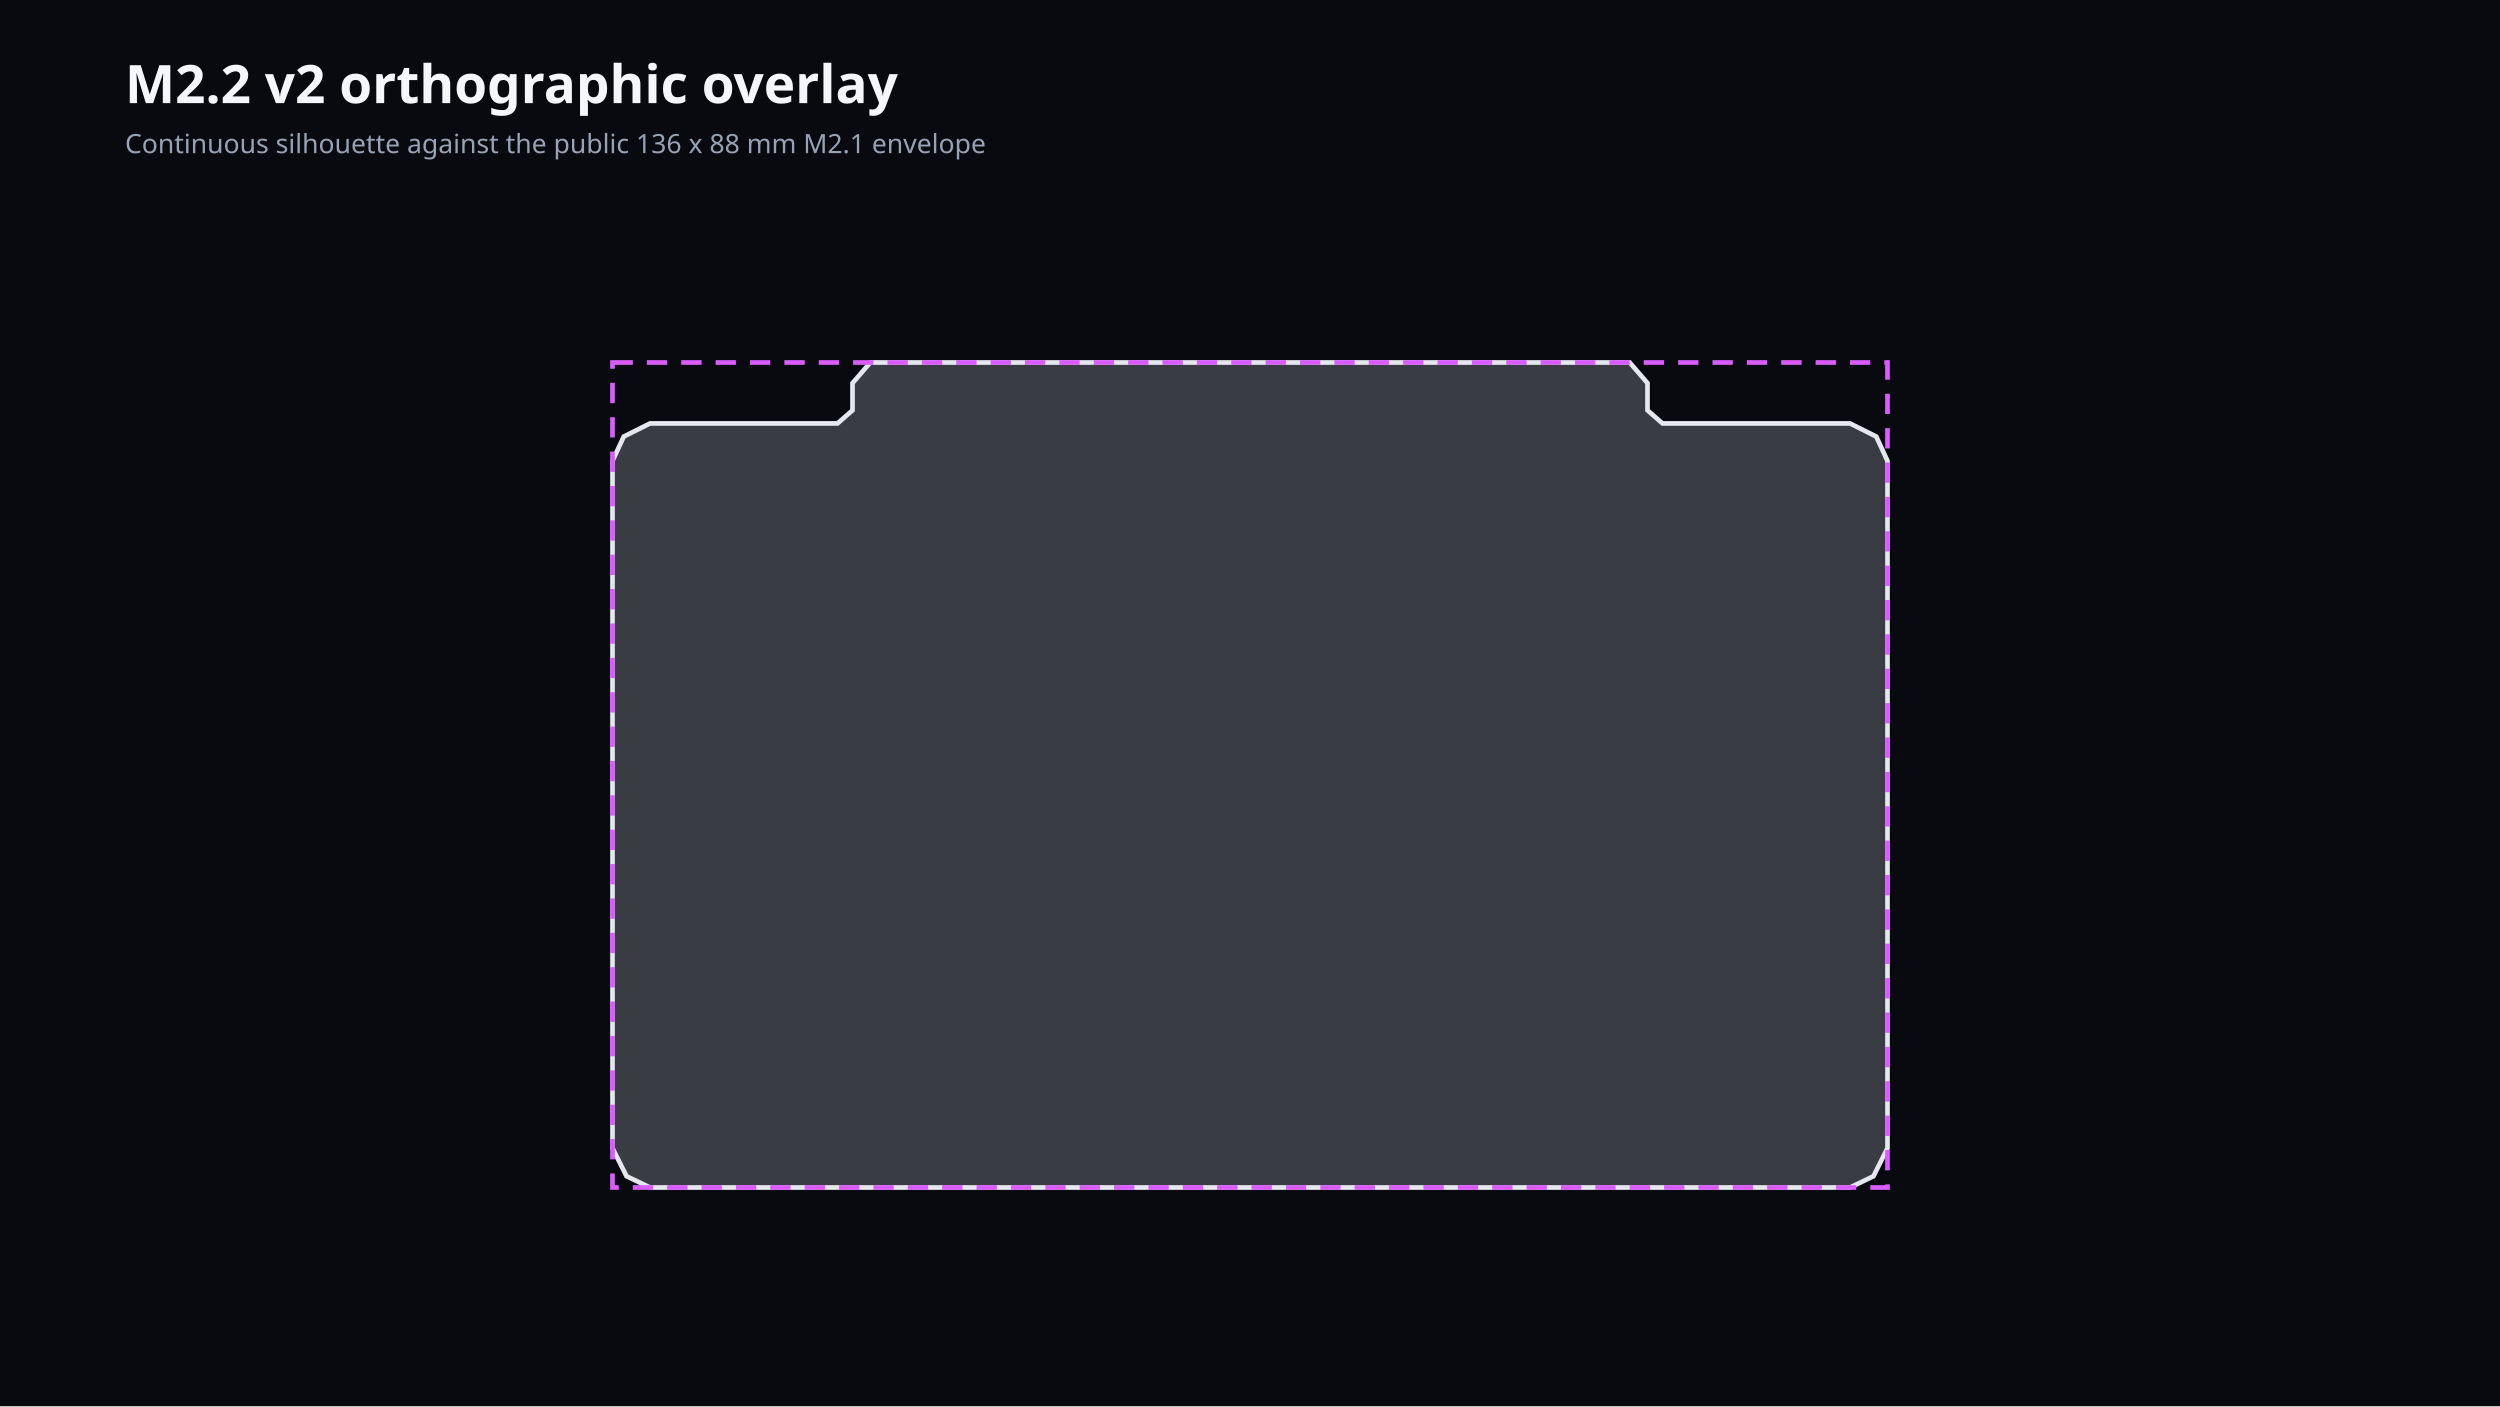
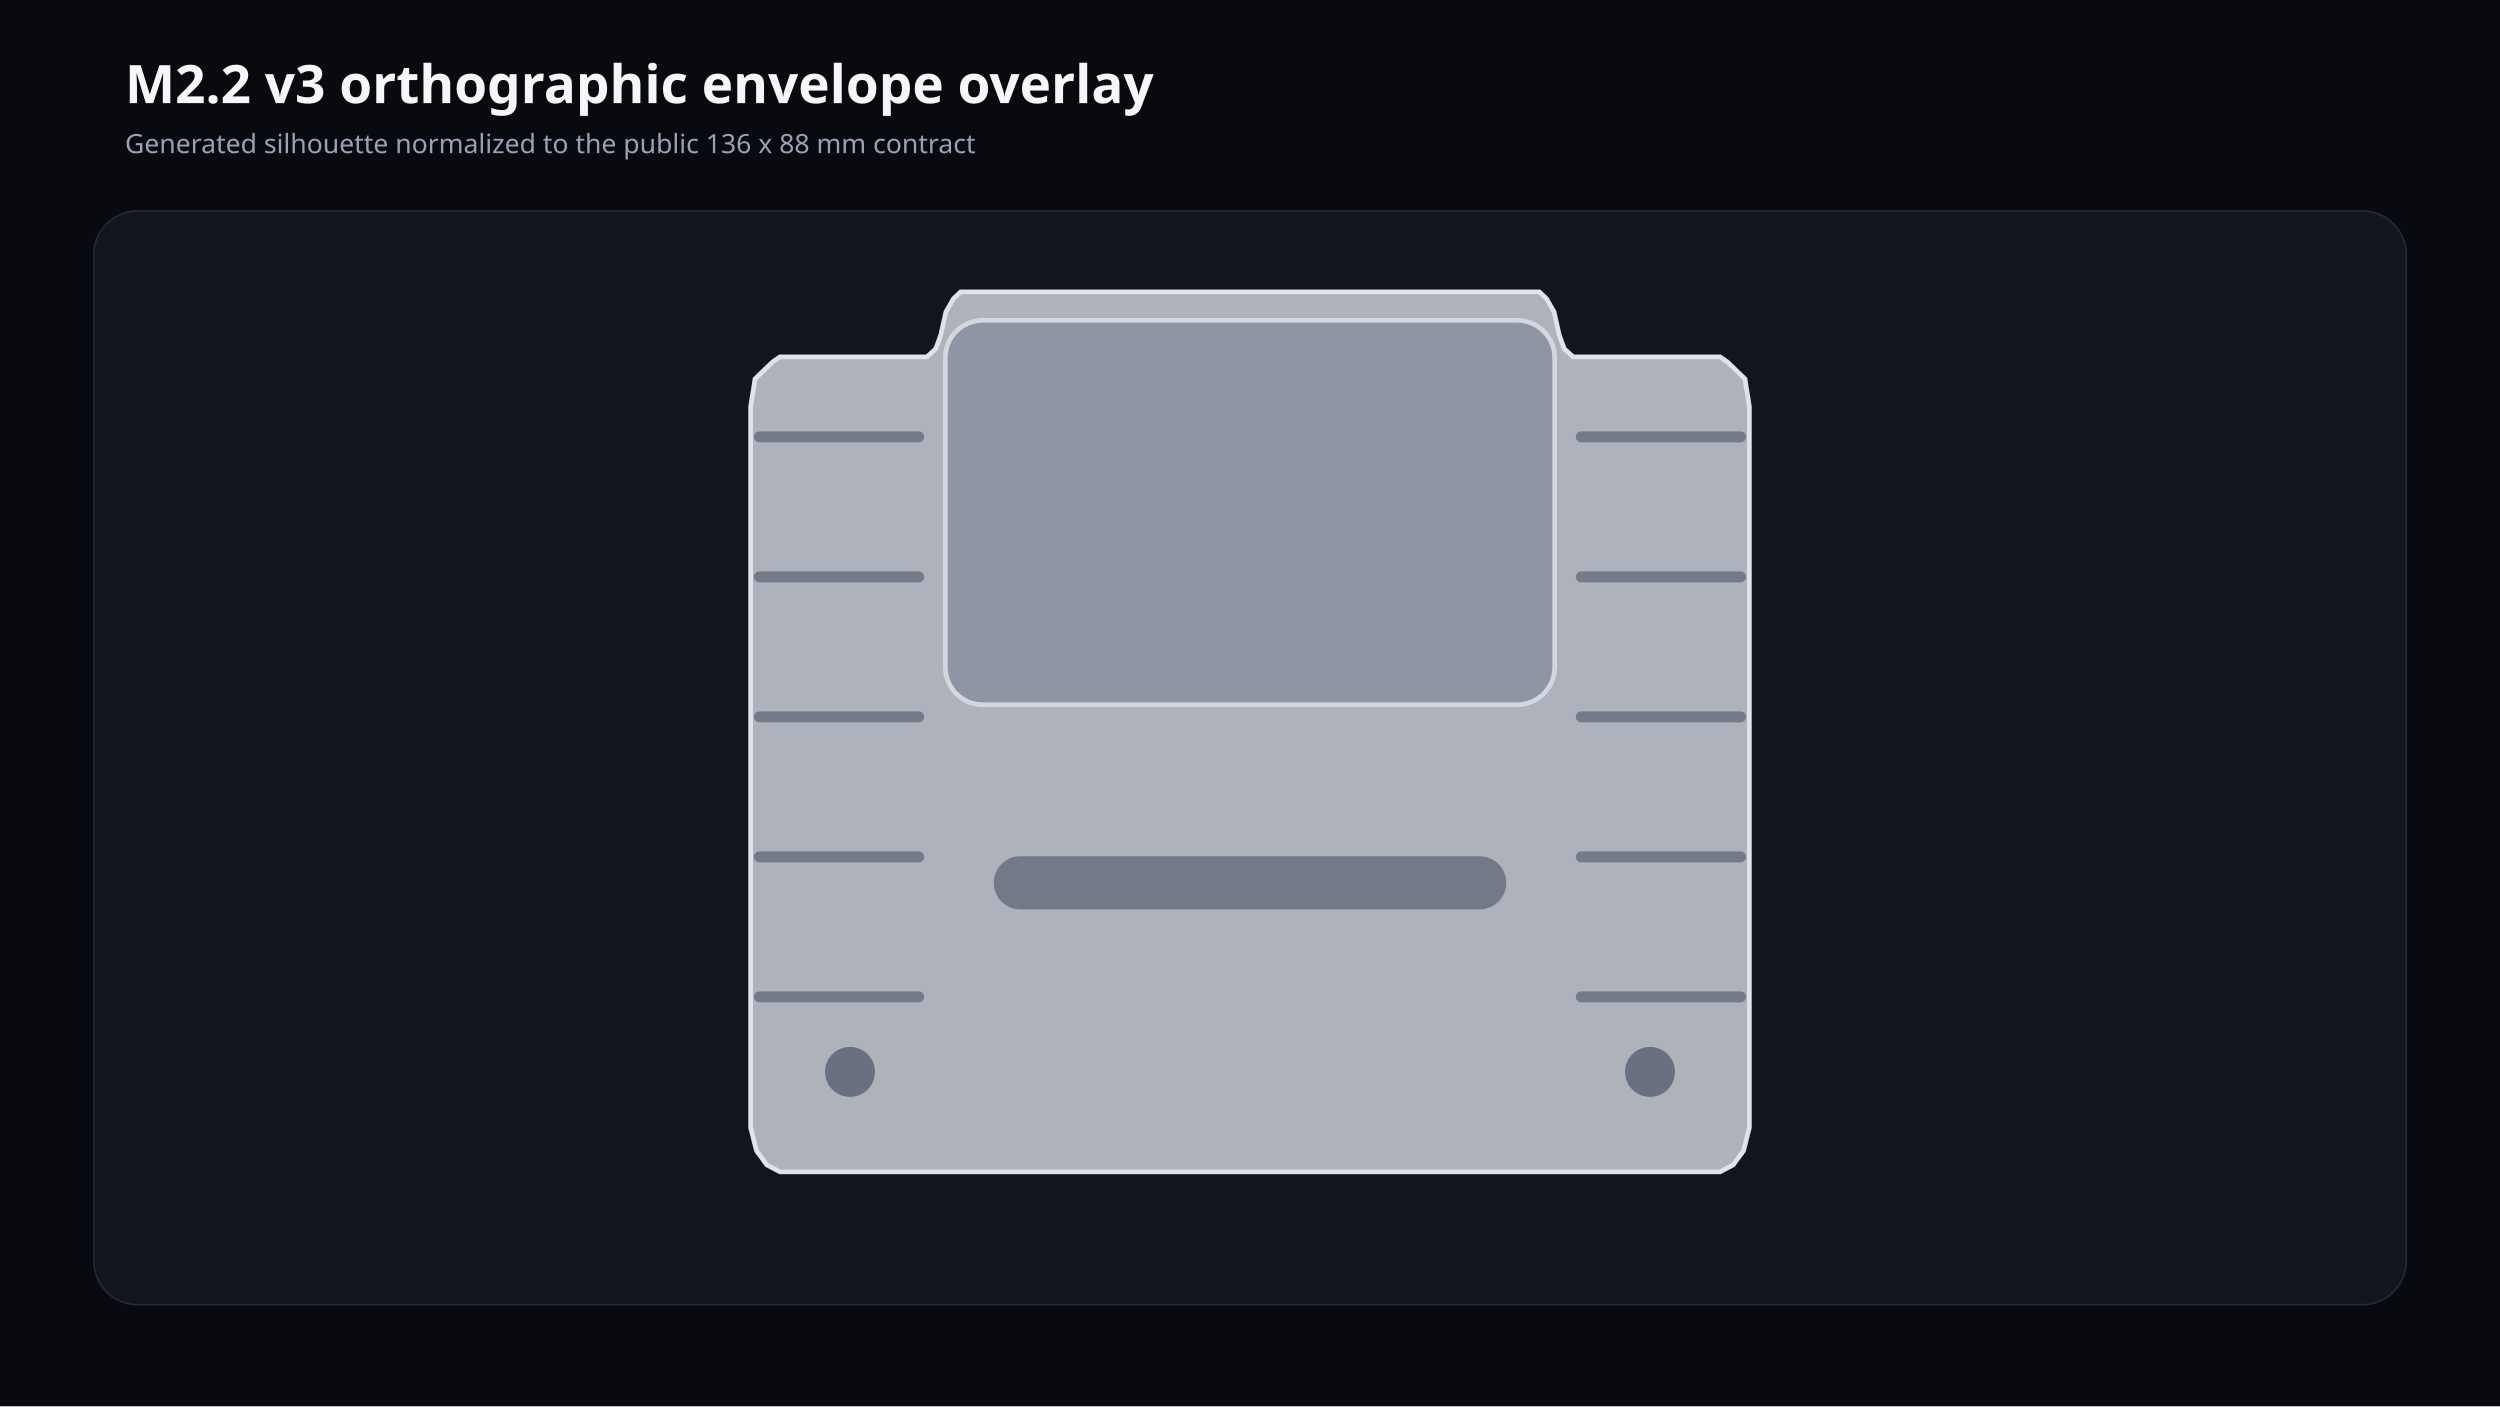
<svg xmlns="http://www.w3.org/2000/svg" width="1600" height="900" viewBox="0 0 1600 900">
  <rect width="100%" height="100%" fill="#080a0f" />
-   <text x="80" y="66" fill="#f4f6fb" font-family="system-ui" font-size="34" font-weight="700">M2.2 v2 orthographic overlay</text>
-   <text x="80" y="98" fill="#98a2b5" font-family="system-ui" font-size="17">Continuous silhouette against the public 136 x 88 mm M2.1 envelope</text>
-   <path d="M 416.00 760.00 L 1184.00 760.00 L 1199.00 752.80 L 1208.00 734.80 L 1208.00 295.00 L 1200.80 279.40 L 1184.00 271.00 L 1064.00 271.00 L 1054.40 262.60 L 1054.40 245.20 L 1043.00 232.00 L 557.00 232.00 L 545.60 245.20 L 545.60 262.60 L 536.00 271.00 L 416.00 271.00 L 399.20 279.40 L 392.00 295.00 L 392.00 734.80 L 401.00 752.80 Z" fill="#aeb2bb" fill-opacity=".3" stroke="#e4e7ee" stroke-width="3" />
-   <rect x="392" y="232" width="816" height="528" fill="none" stroke="#d85cff" stroke-width="3" stroke-dasharray="13 9" />
+   <text x="80" y="66" fill="#f4f6fb" font-family="system-ui" font-size="34" font-weight="700">M2.2 v3 orthographic envelope overlay</text>
+   <text x="80" y="98" fill="#98a2b5" font-family="system-ui" font-size="17">Generated silhouette normalized to the public 136 x 88 mm contract</text>
+   <rect x="60" y="135" width="1480" height="700" rx="28" fill="#11151e" stroke="#242b38" />
+   <polygon points="1100.8,750.0 1109.3,745.5 1112.5,741.0 1115.8,736.6 1117.1,731.7 1118.3,726.7 1119.6,721.8 1119.6,715.5 1119.6,709.2 1119.6,702.9 1119.6,696.6 1119.6,690.2 1119.6,683.9 1119.6,677.6 1119.6,671.3 1119.6,665.0 1119.6,658.6 1119.6,652.3 1119.6,646.0 1119.6,639.7 1119.6,633.3 1119.6,627.0 1119.6,620.7 1119.6,614.4 1119.6,608.1 1119.6,601.7 1119.6,595.4 1119.6,589.1 1119.6,582.8 1119.6,576.5 1119.6,570.1 1119.6,563.8 1119.6,557.5 1119.6,551.2 1119.6,544.8 1119.6,538.5 1119.6,532.2 1119.6,525.9 1119.6,519.6 1119.6,513.2 1119.6,506.9 1119.6,500.6 1119.6,494.3 1119.6,488.0 1119.6,481.6 1119.6,475.3 1119.6,469.0 1119.6,462.7 1119.6,456.4 1119.6,450.0 1119.6,443.7 1119.6,437.4 1119.6,431.1 1119.6,424.7 1119.6,418.4 1119.6,412.1 1119.6,405.8 1119.6,399.5 1119.6,393.1 1119.6,386.8 1119.6,380.5 1119.6,374.2 1119.6,367.9 1119.6,361.5 1119.6,355.2 1119.6,348.9 1119.6,342.6 1119.6,336.3 1119.6,329.9 1119.6,323.6 1119.6,317.3 1119.6,311.0 1119.6,304.6 1119.6,298.3 1119.6,292.0 1119.6,285.7 1119.6,279.4 1119.6,273.0 1119.6,266.7 1119.6,260.4 1118.7,254.4 1117.7,248.5 1116.8,242.5 1111.1,237.0 1105.5,231.6 1100.8,228.4 1006.8,228.4 1001.2,223.3 999.5,218.8 997.9,214.3 996.8,209.4 995.7,204.5 994.6,199.6 992.2,195.4 989.9,191.3 985.2,186.8 614.8,186.8 610.1,191.3 607.8,195.4 605.4,199.6 604.3,204.5 603.2,209.4 602.1,214.3 600.5,218.8 598.8,223.3 593.2,228.4 499.2,228.4 494.5,231.6 488.9,237.0 483.2,242.5 482.3,248.5 481.3,254.4 480.4,260.4 480.4,266.7 480.4,273.0 480.4,279.4 480.4,285.7 480.4,292.0 480.4,298.3 480.4,304.6 480.4,311.0 480.4,317.3 480.4,323.6 480.4,329.9 480.4,336.3 480.4,342.6 480.4,348.9 480.4,355.2 480.4,361.5 480.4,367.9 480.4,374.2 480.4,380.5 480.4,386.8 480.4,393.1 480.4,399.5 480.4,405.8 480.4,412.1 480.4,418.4 480.4,424.7 480.4,431.1 480.4,437.4 480.4,443.7 480.4,450.0 480.4,456.4 480.4,462.7 480.4,469.0 480.4,475.3 480.4,481.6 480.4,488.0 480.4,494.3 480.4,500.6 480.4,506.9 480.4,513.2 480.4,519.6 480.4,525.9 480.4,532.2 480.4,538.5 480.4,544.8 480.4,551.2 480.4,557.5 480.4,563.8 480.4,570.1 480.4,576.5 480.4,582.8 480.4,589.1 480.4,595.4 480.4,601.7 480.4,608.1 480.4,614.4 480.4,620.7 480.4,627.0 480.4,633.3 480.4,639.7 480.4,646.0 480.4,652.3 480.4,658.6 480.4,665.0 480.4,671.3 480.4,677.6 480.4,683.9 480.4,690.2 480.4,696.6 480.4,702.9 480.4,709.2 480.4,715.5 480.4,721.8 481.7,726.7 482.9,731.7 484.2,736.6 487.5,741.0 490.7,745.5 499.2,750.0" fill="#aeb2bb" stroke="#e0e3e9" stroke-width="3" />
+   <rect x="605" y="205" width="390" height="246" rx="24" fill="#8f96a3" stroke="#d3d7df" stroke-width="3" />
+   <line x1="486" y1="638.0" x2="588" y2="638.0" stroke="#737b89" stroke-width="7" stroke-linecap="round" />
+   <line x1="1012" y1="638.0" x2="1114" y2="638.0" stroke="#737b89" stroke-width="7" stroke-linecap="round" />
+   <line x1="486" y1="548.4" x2="588" y2="548.4" stroke="#737b89" stroke-width="7" stroke-linecap="round" />
+   <line x1="1012" y1="548.4" x2="1114" y2="548.4" stroke="#737b89" stroke-width="7" stroke-linecap="round" />
+   <line x1="486" y1="458.8" x2="588" y2="458.8" stroke="#737b89" stroke-width="7" stroke-linecap="round" />
+   <line x1="1012" y1="458.8" x2="1114" y2="458.8" stroke="#737b89" stroke-width="7" stroke-linecap="round" />
+   <line x1="486" y1="369.2" x2="588" y2="369.2" stroke="#737b89" stroke-width="7" stroke-linecap="round" />
+   <line x1="1012" y1="369.2" x2="1114" y2="369.2" stroke="#737b89" stroke-width="7" stroke-linecap="round" />
+   <line x1="486" y1="279.6" x2="588" y2="279.6" stroke="#737b89" stroke-width="7" stroke-linecap="round" />
+   <line x1="1012" y1="279.6" x2="1114" y2="279.6" stroke="#737b89" stroke-width="7" stroke-linecap="round" />
+   <rect x="636" y="548" width="328" height="34" rx="17" fill="#727a88" />
+   <circle cx="544" cy="686" r="16" fill="#697180" />
+   <circle cx="1056" cy="686" r="16" fill="#697180" />
</svg>
